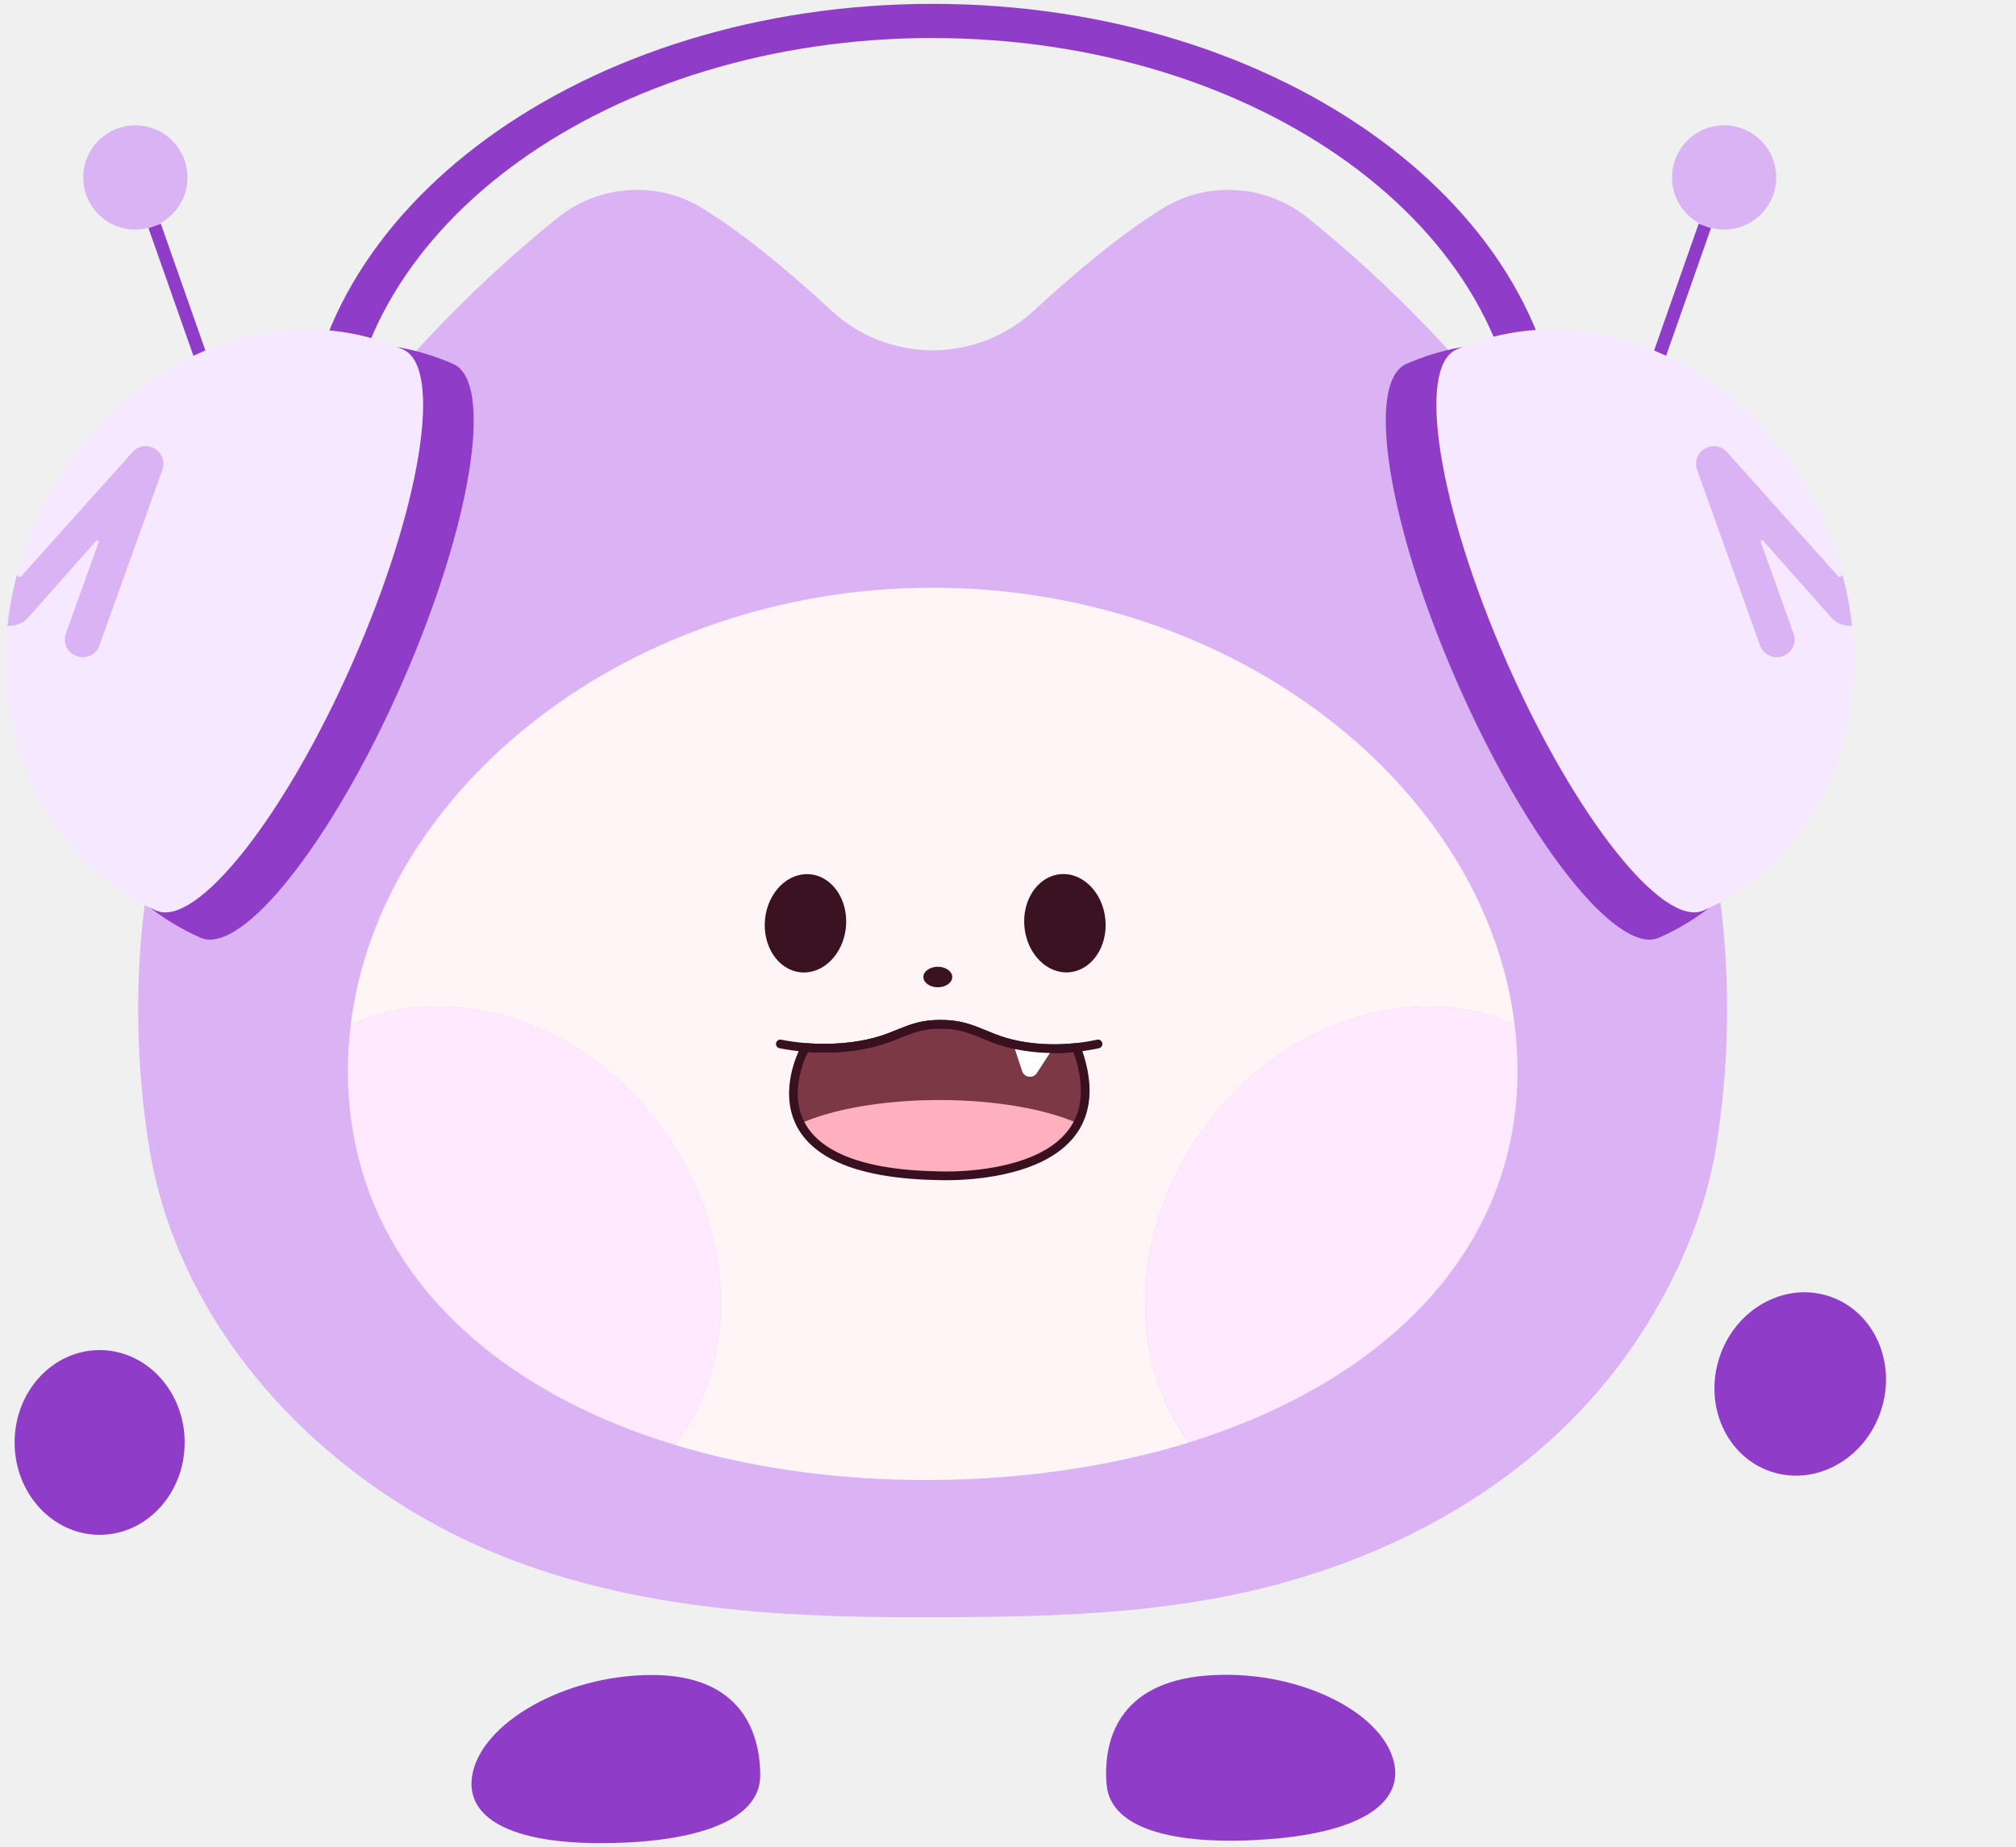
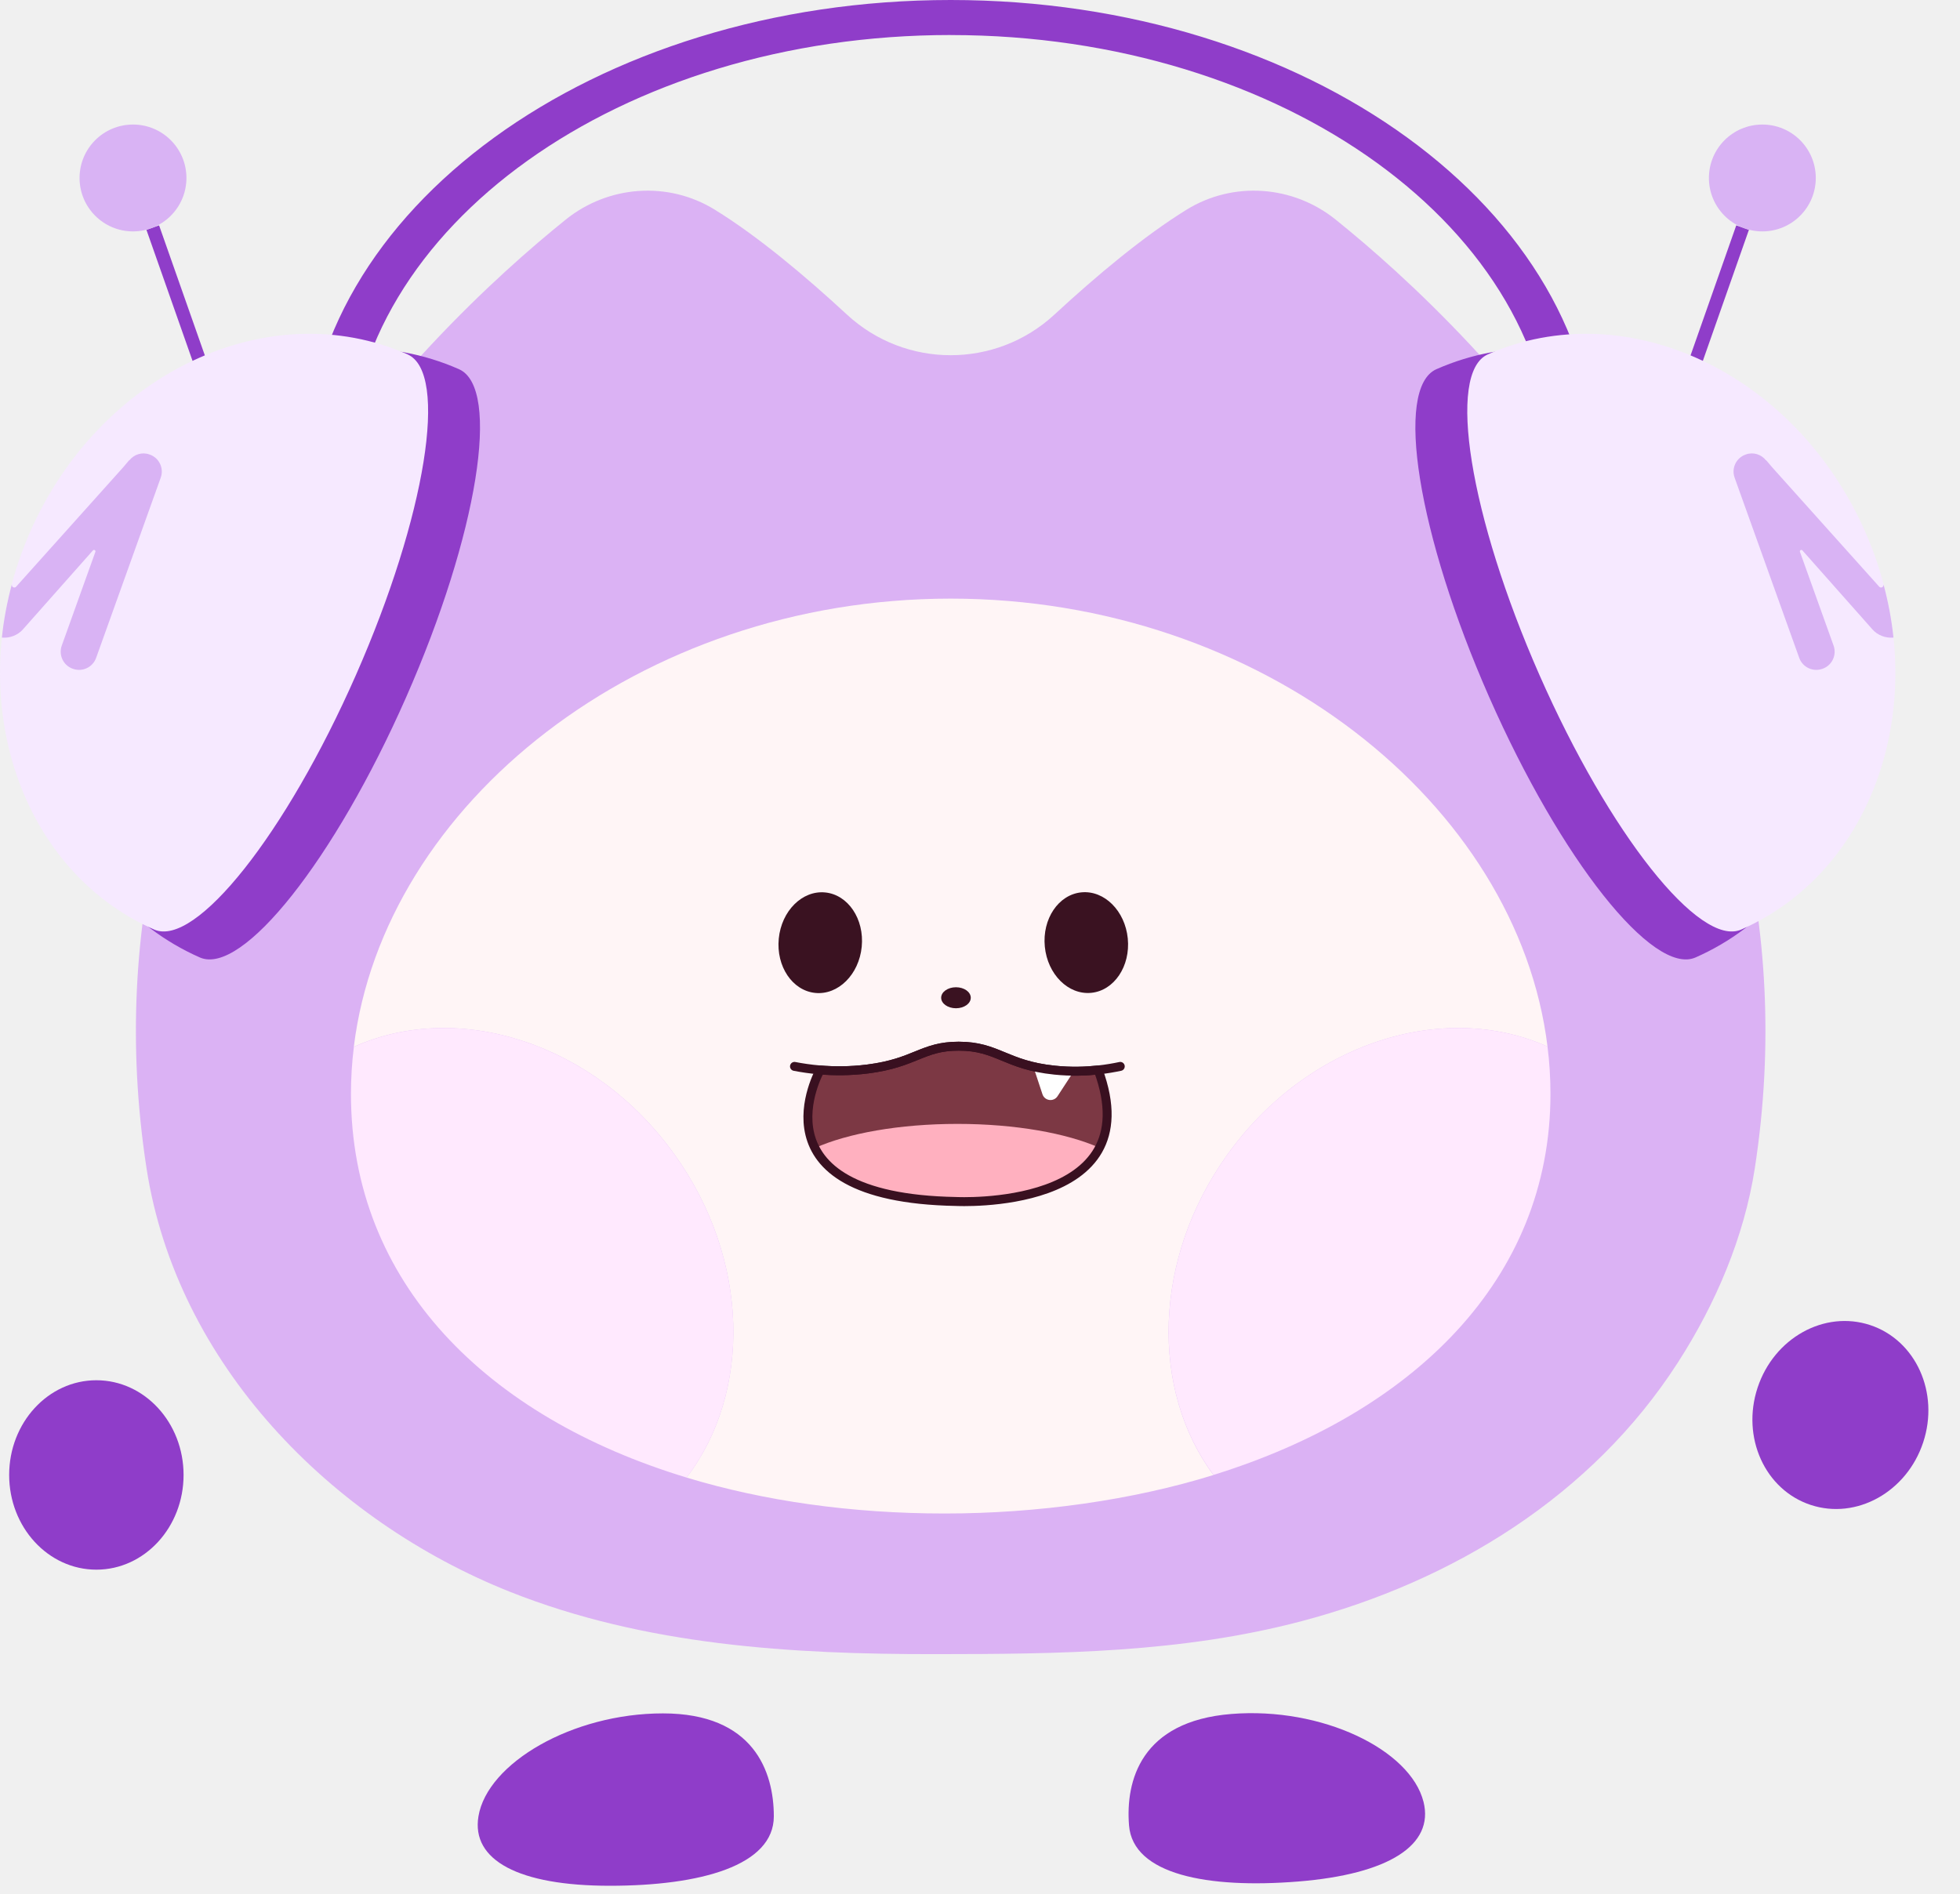
- <svg xmlns="http://www.w3.org/2000/svg" width="250" height="229" viewBox="0 0 250 229" fill="none">
-   <g clip-path="url(#clip0_583_8407)">
-     <path d="M115.659 4.719C155.874 4.719 188.475 28.29 188.475 57.365C188.475 58.425 188.426 59.474 188.34 60.513C189.87 62.178 191.368 63.908 192.817 65.715C193.412 62.913 193.715 60.042 193.715 57.122C193.72 25.948 158.772 0.479 115.659 0.479C72.546 0.479 37.603 25.948 37.603 57.117C37.603 58.728 37.7 60.318 37.884 61.891C39.506 60.064 41.172 58.317 42.859 56.652C43.383 27.901 75.774 4.713 115.664 4.713L115.659 4.719Z" fill="#8F3DC9" />
-     <path d="M162.2 27.03C157.042 22.883 149.828 22.358 144.194 25.83C138.943 29.069 133.179 33.925 128.209 38.515C121.12 45.075 110.197 45.075 103.108 38.515C98.144 33.925 92.38 29.069 87.124 25.83C81.489 22.358 74.276 22.883 69.117 27.03C52.441 40.44 9.171 81.612 18.417 141.737C22.062 165.416 40.734 184.369 62.385 192.978C78.71 199.467 96.403 200.527 113.782 200.511C128.718 200.5 143.539 200.365 158.08 196.525C176.416 191.686 193.206 181.379 203.594 165.238C208.152 158.16 211.608 150.086 212.895 141.732C222.147 81.607 178.877 40.435 162.195 27.025L162.2 27.03Z" fill="#DBB2F4" />
-     <path d="M149.093 140.142C158.75 126.623 175.173 121.394 187.826 127.04C184.219 97.726 153.284 72.868 115.659 72.868C78.034 72.868 47.077 97.743 43.486 127.072C56.15 121.378 72.616 126.596 82.295 140.142C91.379 152.86 91.585 168.855 83.717 179.156C93.126 182.006 103.703 183.504 114.934 183.504C126.165 183.504 137.607 181.898 147.433 178.848C139.808 168.542 140.095 152.736 149.087 140.147L149.093 140.142Z" fill="#FFF5F6" />
-     <path d="M82.3 140.142C72.621 126.596 56.156 121.373 43.491 127.072C43.259 128.954 43.14 130.847 43.14 132.761C43.14 155.591 59.578 171.84 83.722 179.156C91.585 168.861 91.385 152.86 82.3 140.142Z" fill="#FFE9FE" />
-     <path d="M188.183 132.755C188.183 130.836 188.064 128.927 187.826 127.034C175.167 121.394 158.75 126.618 149.093 140.137C140.1 152.73 139.808 168.536 147.438 178.837C171.463 171.381 188.183 155.267 188.183 132.75V132.755Z" fill="#FFE9FE" />
-     <path d="M104.9 114.969C105.23 111.614 103.252 108.673 100.482 108.401C97.712 108.129 95.199 110.628 94.869 113.984C94.54 117.339 96.518 120.28 99.288 120.552C102.058 120.824 104.571 118.325 104.9 114.969Z" fill="#3A1221" />
-     <path d="M132.653 120.541C135.424 120.269 137.402 117.328 137.072 113.972C136.743 110.617 134.23 108.117 131.46 108.389C128.69 108.662 126.712 111.602 127.041 114.958C127.371 118.313 129.883 120.813 132.653 120.541Z" fill="#3A1221" />
-     <path d="M116.297 122.406C117.285 122.406 118.087 121.837 118.087 121.135C118.087 120.433 117.285 119.864 116.297 119.864C115.308 119.864 114.507 120.433 114.507 121.135C114.507 121.837 115.308 122.406 116.297 122.406Z" fill="#3A1221" />
-     <path d="M116.297 145.771C91.088 145.312 99.874 129.868 99.874 129.868C101.529 130.003 103.481 130.019 105.628 129.749C111.414 129.014 112.198 126.991 116.621 126.991C121.336 126.991 122.288 129.284 128.226 129.89C130.205 130.095 131.989 130.03 133.492 129.868C139.835 146.999 116.297 145.771 116.297 145.771Z" fill="#7C3844" />
-     <path d="M116.481 136.389C109.435 136.389 103.178 137.536 99.242 139.304C100.918 142.613 105.476 145.571 116.291 145.771C116.291 145.771 129.918 146.48 133.638 139.272C129.696 137.52 123.478 136.389 116.475 136.389H116.481Z" fill="#FFB0BF" />
-     <path d="M116.297 145.771C91.088 145.312 99.874 129.868 99.874 129.868C101.529 130.003 103.481 130.019 105.628 129.749C111.414 129.014 112.198 126.991 116.621 126.991C121.336 126.991 122.288 129.284 128.226 129.89C130.205 130.095 131.989 130.03 133.492 129.868C139.835 146.999 116.297 145.771 116.297 145.771Z" stroke="#391020" stroke-width="1.081" stroke-linecap="round" stroke-linejoin="round" />
-     <path d="M172.831 218.36C174.144 223.598 168.634 227.122 157.674 228.006C146.721 228.886 137.7 227.16 137.223 221.229C136.792 215.849 138.638 208.624 149.596 207.746C160.549 206.866 171.248 212.058 172.829 218.365L172.831 218.36Z" fill="#8F3DC9" />
-     <path d="M58.557 220.123C57.67 225.444 63.445 228.521 74.433 228.521C85.421 228.521 94.273 226.076 94.273 220.123C94.273 214.726 91.85 207.675 80.862 207.675C69.874 207.675 59.622 213.71 58.557 220.123Z" fill="#8F3DC9" />
-     <path d="M12.355 190.296C18.179 190.296 22.9 185.168 22.9 178.843C22.9 172.518 18.179 167.39 12.355 167.39C6.532 167.39 1.811 172.518 1.811 178.843C1.811 185.168 6.532 190.296 12.355 190.296Z" fill="#8F3DC9" />
-     <path d="M19.175 28.003L25.031 44.647" stroke="#8F3DC9" stroke-width="1.622" stroke-miterlimit="10" />
-     <path d="M16.784 28.463C20.353 28.463 23.246 25.57 23.246 22.001C23.246 18.432 20.353 15.539 16.784 15.539C13.215 15.539 10.322 18.432 10.322 22.001C10.322 25.57 13.215 28.463 16.784 28.463Z" fill="#D9B3F4" />
-     <path d="M56.199 45.123C39.084 37.585 18.195 47.4 9.544 67.045C0.892 86.69 7.754 108.725 24.868 116.263C29.994 118.523 41.166 104.426 49.818 84.781C58.47 65.136 61.325 47.383 56.199 45.123Z" fill="#8F3DC9" />
-     <path d="M49.981 43.328C33.245 35.957 12.821 45.556 4.364 64.763C-4.093 83.97 2.612 105.518 19.348 112.889C24.36 115.095 35.283 101.317 43.74 82.11C52.198 62.903 54.993 45.539 49.981 43.333V43.328Z" fill="#F6E9FF" />
-     <path d="M3.498 76.562L11.939 67.039C12.069 66.893 12.302 67.034 12.237 67.213L8.17 78.552C7.765 79.687 8.354 80.942 9.49 81.347L9.528 81.358C10.663 81.764 11.918 81.174 12.323 80.039L20.137 58.247C20.548 57.106 19.953 55.857 18.818 55.451L18.769 55.435C17.866 55.111 16.909 55.435 16.341 56.149C16.336 56.149 16.309 56.149 16.309 56.149L15.633 56.949L2.649 71.43C2.471 71.625 2.147 71.506 2.136 71.246V71.138C1.557 73.29 1.152 75.443 0.93 77.584C1.887 77.665 2.844 77.308 3.498 76.567V76.562Z" fill="#D9B3F4" />
-     <path d="M211.413 28.003L205.562 44.647" stroke="#8F3DC9" stroke-width="1.622" stroke-miterlimit="10" />
-     <path d="M213.803 28.463C217.372 28.463 220.265 25.57 220.265 22.001C220.265 18.432 217.372 15.539 213.803 15.539C210.234 15.539 207.341 18.432 207.341 22.001C207.341 25.57 210.234 28.463 213.803 28.463Z" fill="#D9B3F4" />
-     <path d="M174.394 45.123C191.509 37.585 212.397 47.4 221.049 67.045C229.701 86.69 222.839 108.725 205.725 116.263C200.598 118.523 189.427 104.426 180.775 84.781C172.123 65.136 169.268 47.383 174.394 45.123Z" fill="#8F3DC9" />
-     <path d="M180.613 43.328C197.349 35.957 217.772 45.556 226.23 64.763C234.687 83.97 227.982 105.518 211.246 112.889C206.233 115.095 195.31 101.317 186.853 82.11C178.396 62.903 175.6 45.539 180.613 43.333V43.328Z" fill="#F6E9FF" />
-     <path d="M227.089 76.562L218.648 67.039C218.518 66.893 218.286 67.034 218.351 67.213L222.417 78.552C222.823 79.687 222.233 80.942 221.098 81.347L221.06 81.358C219.924 81.764 218.67 81.174 218.264 80.039L210.451 58.247C210.04 57.106 210.634 55.857 211.77 55.451L211.819 55.435C212.722 55.111 213.679 55.435 214.247 56.149C214.252 56.149 214.279 56.149 214.279 56.149L214.955 56.949L227.938 71.43C228.117 71.625 228.441 71.506 228.452 71.246V71.138C229.03 73.29 229.436 75.443 229.658 77.584C228.701 77.665 227.743 77.308 227.089 76.567V76.562Z" fill="#D9B3F4" />
-     <path d="M233.252 174.9C235.237 168.895 232.364 162.545 226.834 160.717C221.305 158.889 215.214 162.276 213.228 168.282C211.243 174.288 214.117 180.638 219.646 182.466C225.175 184.293 231.267 180.906 233.252 174.9Z" fill="#8F3DC9" />
-     <path d="M125.711 129.646L126.755 132.804C127.025 133.615 128.112 133.756 128.577 133.042L130.443 130.182L125.717 129.646H125.711Z" fill="white" />
-     <path d="M136.163 129.435C135.428 129.592 134.525 129.754 133.492 129.868C131.989 130.03 130.205 130.095 128.225 129.89C122.288 129.284 121.336 126.991 116.621 126.991C112.198 126.991 111.414 129.014 105.628 129.749C103.481 130.019 101.529 130.003 99.874 129.868C98.674 129.765 97.625 129.603 96.77 129.435" stroke="#391020" stroke-width="1.081" stroke-linecap="round" stroke-linejoin="round" />
-   </g>
-   <defs>
-     <clipPath id="clip0_583_8407">
-       <rect width="248.595" height="228.041" fill="white" transform="translate(0.702637 0.479492)" />
-     </clipPath>
-   </defs>
+ <svg xmlns="http://www.w3.org/2000/svg" width="237" height="229" viewBox="0 0 237 229" fill="none">
+   <path d="M114.956 4.239C155.171 4.239 187.772 27.81 187.772 56.886C187.772 57.946 187.724 58.995 187.637 60.033C189.167 61.699 190.665 63.429 192.114 65.235C192.709 62.434 193.012 59.563 193.012 56.643C193.017 25.469 158.069 0 114.956 0C71.843 0 36.9 25.469 36.9 56.637C36.9 58.249 36.998 59.838 37.181 61.412C38.804 59.584 40.469 57.838 42.156 56.172C42.681 27.421 75.071 4.234 114.962 4.234L114.956 4.239Z" fill="#8F3DC9" />
+   <path d="M161.498 26.55C156.339 22.403 149.125 21.878 143.491 25.35C138.24 28.589 132.476 33.445 127.507 38.036C120.418 44.595 109.495 44.595 102.405 38.036C97.441 33.445 91.677 28.589 86.421 25.35C80.787 21.878 73.573 22.403 68.415 26.55C51.738 39.961 8.468 81.133 17.715 141.258C21.359 164.937 40.031 183.89 61.682 192.499C78.007 198.987 95.7 200.047 113.08 200.031C128.015 200.02 142.837 199.885 157.377 196.046C175.714 191.206 192.504 180.9 202.891 164.759C207.45 157.68 210.905 149.607 212.192 141.253C221.444 81.127 178.174 39.956 161.492 26.545L161.498 26.55Z" fill="#DBB2F4" />
+   <path d="M148.39 139.662C158.048 126.144 174.47 120.915 187.123 126.56C183.517 97.247 152.581 72.389 114.956 72.389C77.331 72.389 46.374 97.263 42.783 126.593C55.448 120.899 71.913 126.117 81.592 139.662C90.677 152.381 90.882 168.376 83.015 178.677C92.424 181.527 103 183.024 114.232 183.024C125.463 183.024 136.905 181.418 146.73 178.369C139.106 168.062 139.392 152.256 148.385 139.668L148.39 139.662Z" fill="#FFF5F6" />
+   <path d="M81.598 139.663C71.918 126.117 55.453 120.893 42.789 126.593C42.556 128.475 42.437 130.367 42.437 132.281C42.437 155.112 58.876 171.361 83.02 178.677C90.882 168.381 90.682 152.381 81.598 139.663Z" fill="#FFE9FE" />
+   <path d="M187.48 132.276C187.48 130.356 187.361 128.448 187.123 126.555C174.465 120.915 158.048 126.139 148.39 139.657C139.398 152.251 139.106 168.057 146.736 178.358C170.761 170.901 187.48 154.787 187.48 132.271V132.276Z" fill="#FFE9FE" />
+   <path d="M104.198 114.49C104.527 111.134 102.549 108.193 99.779 107.921C97.009 107.649 94.496 110.149 94.167 113.504C93.837 116.86 95.815 119.801 98.585 120.073C101.355 120.345 103.868 117.845 104.198 114.49Z" fill="#3A1221" />
+   <path d="M131.951 120.061C134.721 119.789 136.699 116.849 136.37 113.493C136.04 110.137 133.527 107.638 130.757 107.91C127.987 108.182 126.009 111.123 126.338 114.478C126.668 117.834 129.181 120.333 131.951 120.061Z" fill="#3A1221" />
+   <path d="M115.594 121.926C116.583 121.926 117.384 121.357 117.384 120.656C117.384 119.954 116.583 119.385 115.594 119.385C114.606 119.385 113.804 119.954 113.804 120.656C113.804 121.357 114.606 121.926 115.594 121.926Z" fill="#3A1221" />
+   <path d="M115.594 145.292C90.385 144.832 99.172 129.388 99.172 129.388C100.827 129.524 102.779 129.54 104.925 129.269C110.711 128.534 111.495 126.512 115.919 126.512C120.634 126.512 121.586 128.804 127.523 129.41C129.502 129.616 131.286 129.551 132.79 129.388C139.133 146.519 115.594 145.292 115.594 145.292Z" fill="#7C3844" />
+   <path d="M115.778 135.91C108.732 135.91 102.476 137.056 98.539 138.825C100.215 142.134 104.774 145.092 115.589 145.292C115.589 145.292 129.215 146 132.936 138.792C128.994 137.04 122.775 135.91 115.772 135.91H115.778Z" fill="#FFB0BF" />
+   <path d="M115.594 145.292C90.385 144.832 99.172 129.388 99.172 129.388C100.827 129.524 102.779 129.54 104.925 129.269C110.711 128.534 111.495 126.512 115.919 126.512C120.634 126.512 121.586 128.804 127.523 129.41C129.502 129.616 131.286 129.551 132.79 129.388C139.133 146.519 115.594 145.292 115.594 145.292Z" stroke="#391020" stroke-width="1.081" stroke-linecap="round" stroke-linejoin="round" />
+   <path d="M172.128 217.881C173.441 223.118 167.931 226.643 156.971 227.527C146.018 228.407 136.997 226.681 136.52 220.749C136.089 215.37 137.936 208.145 148.894 207.266C159.847 206.386 170.545 211.579 172.127 217.886L172.128 217.881Z" fill="#8F3DC9" />
+   <path d="M57.854 219.643C56.967 224.964 62.742 228.041 73.73 228.041C84.718 228.041 93.57 225.597 93.57 219.643C93.57 214.247 91.147 207.196 80.16 207.196C69.172 207.196 58.919 213.23 57.854 219.643Z" fill="#8F3DC9" />
+   <path d="M11.653 189.816C17.476 189.816 22.197 184.689 22.197 178.363C22.197 172.038 17.476 166.91 11.653 166.91C5.829 166.91 1.108 172.038 1.108 178.363C1.108 184.689 5.829 189.816 11.653 189.816Z" fill="#8F3DC9" />
+   <path d="M18.472 27.524L24.328 44.168" stroke="#8F3DC9" stroke-width="1.622" stroke-miterlimit="10" />
+   <path d="M16.081 27.983C19.65 27.983 22.543 25.09 22.543 21.521C22.543 17.953 19.65 15.06 16.081 15.06C12.513 15.06 9.62 17.953 9.62 21.521C9.62 25.09 12.513 27.983 16.081 27.983Z" fill="#D9B3F4" />
+   <path d="M55.496 44.644C38.382 37.105 17.493 46.92 8.841 66.565C0.189 86.21 7.051 108.245 24.166 115.783C29.292 118.044 40.463 103.947 49.115 84.301C57.767 64.656 60.622 46.904 55.496 44.644Z" fill="#8F3DC9" />
+   <path d="M49.278 42.848C32.542 35.478 12.118 45.076 3.661 64.283C-4.796 83.49 1.909 105.039 18.645 112.409C23.658 114.615 34.581 100.837 43.038 81.63C51.495 62.423 54.291 45.06 49.278 42.854V42.848Z" fill="#F6E9FF" />
+   <path d="M2.796 76.082L11.237 66.56C11.367 66.414 11.599 66.555 11.534 66.733L7.468 78.072C7.062 79.208 7.652 80.462 8.787 80.868L8.825 80.879C9.961 81.284 11.215 80.695 11.621 79.559L19.434 57.767C19.845 56.627 19.251 55.377 18.115 54.972L18.066 54.956C17.163 54.631 16.206 54.956 15.638 55.669C15.633 55.669 15.606 55.669 15.606 55.669L14.93 56.47L1.947 70.951C1.768 71.145 1.444 71.026 1.433 70.767V70.659C0.855 72.811 0.449 74.963 0.227 77.104C1.184 77.186 2.142 76.829 2.796 76.088V76.082Z" fill="#D9B3F4" />
+   <path d="M210.71 27.524L204.86 44.168" stroke="#8F3DC9" stroke-width="1.622" stroke-miterlimit="10" />
+   <path d="M213.101 27.983C216.669 27.983 219.562 25.09 219.562 21.521C219.562 17.953 216.669 15.06 213.101 15.06C209.532 15.06 206.639 17.953 206.639 21.521C206.639 25.09 209.532 27.983 213.101 27.983Z" fill="#D9B3F4" />
+   <path d="M173.691 44.644C190.806 37.105 211.695 46.92 220.347 66.565C228.998 86.21 222.136 108.245 205.022 115.783C199.896 118.044 188.724 103.947 180.072 84.301C171.42 64.656 168.565 46.904 173.691 44.644Z" fill="#8F3DC9" />
+   <path d="M179.91 42.848C196.646 35.478 217.07 45.076 225.527 64.283C233.984 83.49 227.279 105.039 210.543 112.409C205.53 114.615 194.607 100.837 186.15 81.63C177.693 62.423 174.897 45.06 179.91 42.854V42.848Z" fill="#F6E9FF" />
+   <path d="M226.386 76.082L217.946 66.56C217.816 66.414 217.583 66.555 217.648 66.733L221.714 78.072C222.12 79.208 221.531 80.462 220.395 80.868L220.357 80.879C219.222 81.284 217.967 80.695 217.562 79.559L209.748 57.767C209.337 56.627 209.932 55.377 211.067 54.972L211.116 54.956C212.019 54.631 212.976 54.956 213.544 55.669C213.549 55.669 213.576 55.669 213.576 55.669L214.252 56.47L227.235 70.951C227.414 71.145 227.738 71.026 227.749 70.767V70.659C228.328 72.811 228.733 74.963 228.955 77.104C227.998 77.186 227.041 76.829 226.386 76.088V76.082Z" fill="#D9B3F4" />
+   <path d="M232.549 174.421C234.534 168.415 231.661 162.065 226.132 160.238C220.602 158.41 214.511 161.797 212.526 167.803C210.541 173.808 213.414 180.159 218.943 181.986C224.473 183.814 230.564 180.427 232.549 174.421Z" fill="#8F3DC9" />
+   <path d="M125.009 129.167L126.052 132.325C126.323 133.136 127.409 133.276 127.874 132.563L129.74 129.702L125.014 129.167H125.009Z" fill="white" />
+   <path d="M135.461 128.956C134.725 129.113 133.822 129.275 132.79 129.388C131.286 129.551 129.502 129.616 127.523 129.41C121.585 128.804 120.634 126.512 115.918 126.512C111.495 126.512 110.711 128.534 104.925 129.269C102.778 129.54 100.826 129.524 99.172 129.388C97.971 129.286 96.922 129.123 96.068 128.956" stroke="#391020" stroke-width="1.081" stroke-linecap="round" stroke-linejoin="round" />
</svg>
